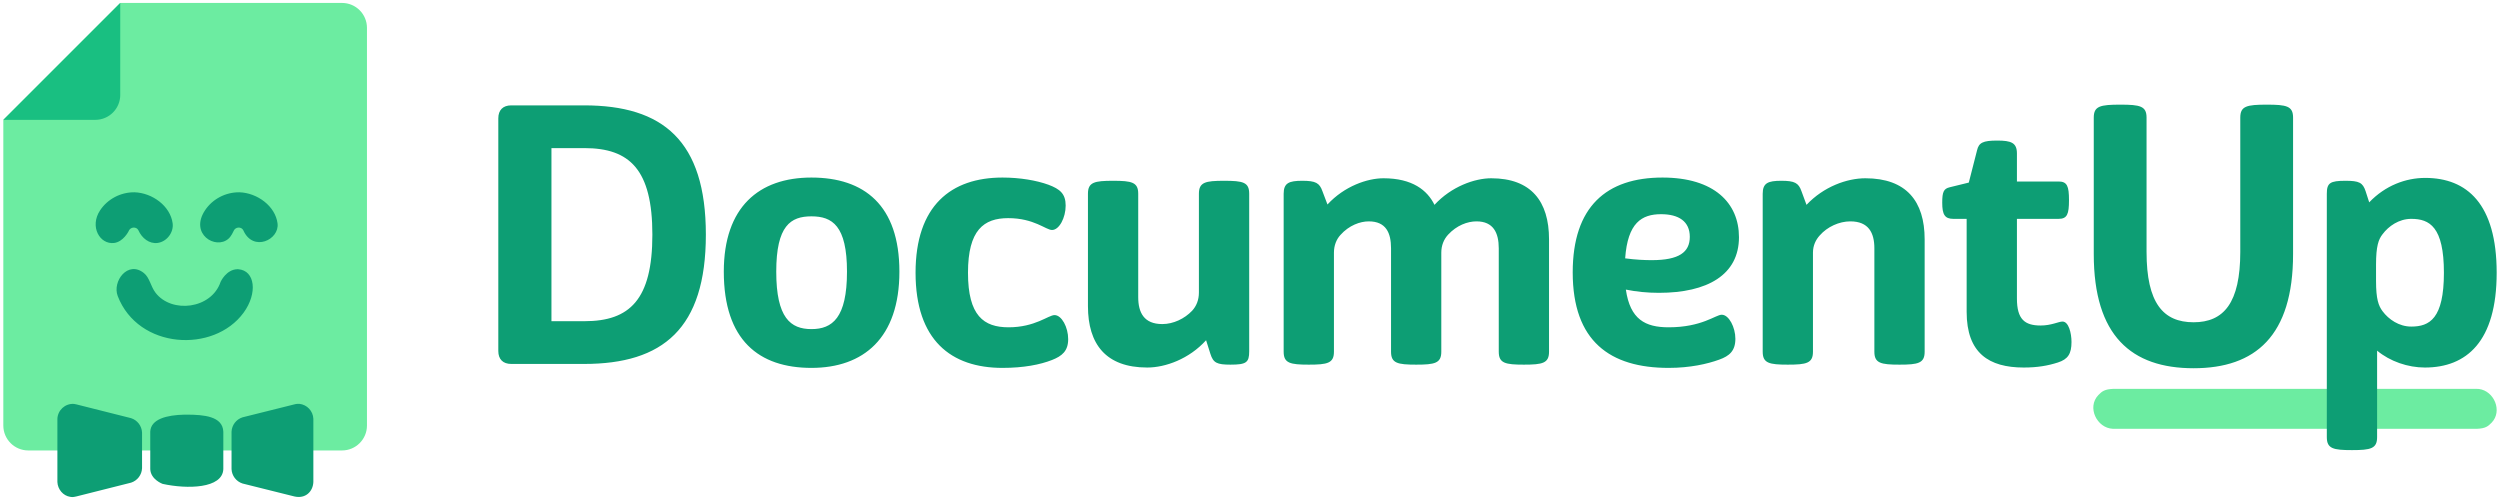
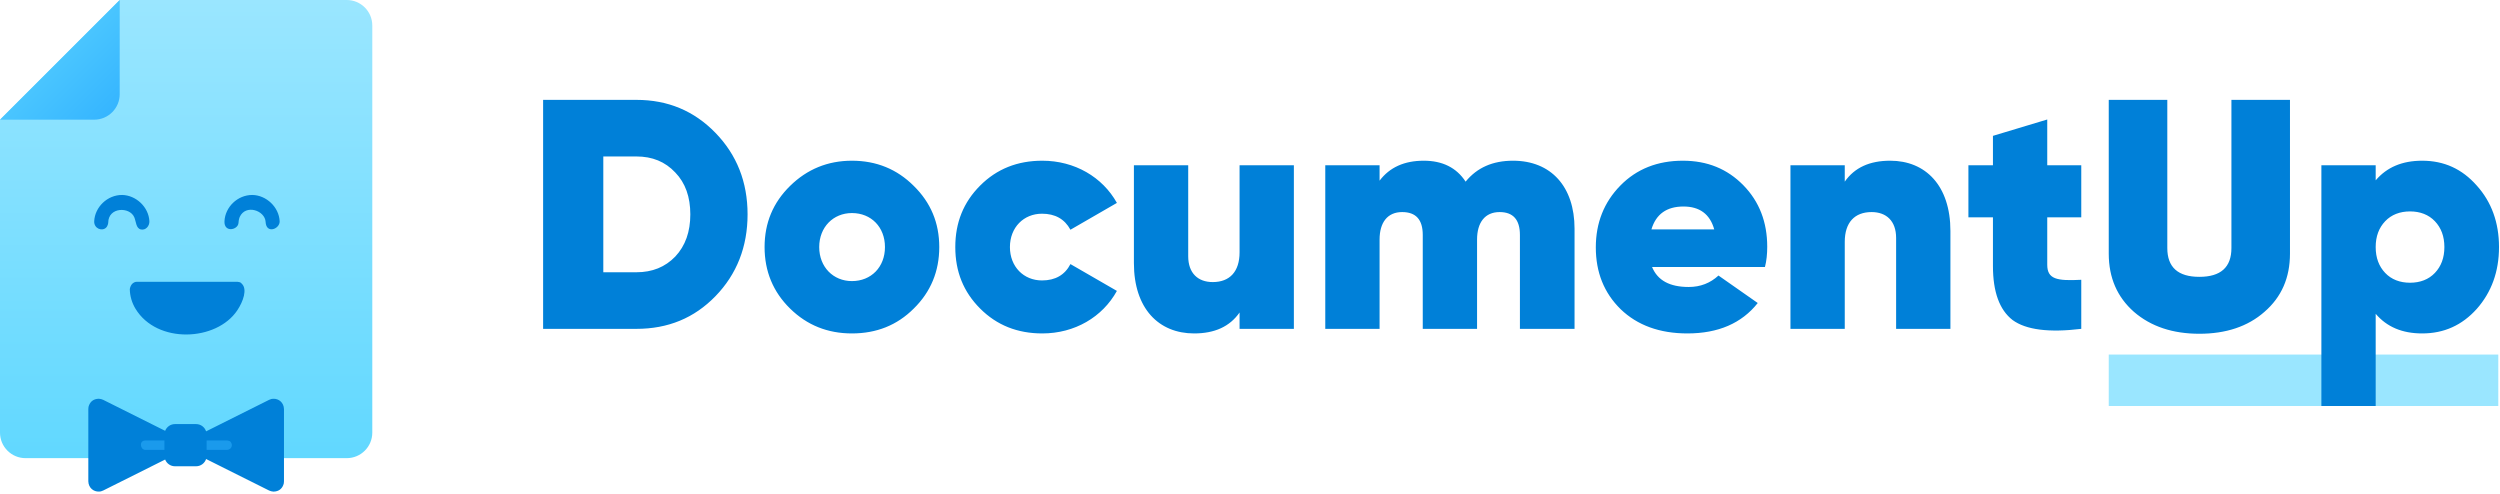
- <svg xmlns="http://www.w3.org/2000/svg" width="250" height="50" viewBox="0 0 250 50" fill-rule="evenodd" clip-rule="evenodd">
-   <path d="M247.904 38.898c1.519.206 2.363 2.215 1.263 3.365-.361.378-.641.58-1.441.616h-36.448c-1.585-.07-2.613-2.149-1.442-3.372.361-.378.64-.581 1.442-.617h36.448l.178.008zm-213.701-38.604c1.377 0 2.494 1.117 2.494 2.493v39.765c0 1.376-1.117 2.493-2.494 2.493h-31.377c-1.377 0-2.494-1.117-2.494-2.493v-30.567l11.693-11.691h22.178z" fill="#6ceca1" />
-   <path d="M12.025 9.492c-.001 1.376-1.118 2.493-2.495 2.493h-9.198l11.693-11.691-.001 9.198h.001z" fill="#19bf81" />
-   <path d="M242.521 17.791c-1.939 0-3.985.754-5.601 2.443l-.359-1.114c-.287-.862-.648-1.042-2.012-1.042-1.544 0-1.867.216-1.867 1.293v24.347c0 1.149.646 1.293 2.513 1.293 1.869 0 2.515-.144 2.515-1.293v-8.654c1.293 1.078 3.088 1.689 4.775 1.689 4.166 0 7.182-2.587 7.182-9.48 0-6.895-2.981-9.482-7.146-9.482zm-23.162 19.033c6.177 0 9.948-3.232 9.948-11.42v-13.645c0-1.15-.646-1.294-2.621-1.294-2.012 0-2.658.144-2.658 1.294v13.43c0 5.1-1.652 7.038-4.669 7.038-3.052 0-4.704-1.938-4.704-7.038v-13.43c0-1.15-.646-1.294-2.621-1.294-2.012 0-2.658.144-2.658 1.294v13.645c0 8.188 3.771 11.42 9.983 11.42zm-138.218-.035c5.207 0 8.799-2.982 8.799-9.624 0-6.644-3.52-9.41-8.799-9.41-5.242 0-8.761 2.946-8.761 9.41 0 6.858 3.519 9.624 8.761 9.624zm19.105 0c-5.136 0-8.69-2.766-8.69-9.516 0-6.716 3.556-9.518 8.69-9.518 1.761 0 3.412.288 4.597.718 1.149.431 1.723.898 1.723 2.084 0 1.221-.646 2.442-1.364 2.442-.61 0-1.795-1.185-4.382-1.185-2.441 0-4.021 1.185-4.021 5.459 0 4.308 1.58 5.457 4.057 5.457 2.659 0 3.987-1.221 4.597-1.221.718 0 1.365 1.221 1.365 2.406s-.611 1.687-1.616 2.084c-1.185.466-2.836.79-4.956.79zm71.928-5.316c.718 0 1.364 1.257 1.364 2.406 0 1.221-.61 1.723-1.615 2.084-1.185.431-2.91.826-5.064.826-5.852 0-9.588-2.659-9.588-9.552 0-6.572 3.375-9.482 8.978-9.482 5.17 0 7.648 2.551 7.648 5.962 0 3.771-3.159 5.566-8.007 5.566-1.149 0-2.227-.107-3.304-.323.43 2.98 1.939 3.77 4.273 3.77 3.34 0 4.703-1.257 5.314-1.257h.001zm23.164-9.587c-.863 0-1.115-.431-1.115-1.616 0-1.079.144-1.402.754-1.545l1.903-.467.826-3.231c.18-.754.576-.97 2.012-.97 1.4 0 1.975.216 1.975 1.293v2.8h4.165c.861 0 1.041.467 1.041 1.867 0 1.402-.18 1.869-1.041 1.869h-4.165v7.972c0 2.082.79 2.693 2.369 2.693 1.078 0 1.796-.395 2.191-.395.611 0 .897 1.149.897 2.046 0 1.185-.359 1.725-1.364 2.048-1.006.323-2.047.503-3.411.503-3.483 0-5.71-1.438-5.71-5.567v-9.3h-1.329.002zm-72.934-3.808c-1.867 0-2.513.144-2.513 1.293v9.876c0 .754-.251 1.365-.682 1.831-.754.79-1.867 1.329-2.98 1.329-1.832 0-2.407-1.149-2.407-2.693v-10.343c0-1.149-.647-1.293-2.514-1.293-1.867 0-2.513.144-2.513 1.293v11.241c0 3.806 1.795 6.141 5.926 6.141 1.831 0 4.2-.862 5.888-2.73l.431 1.364c.287.899.646 1.078 2.01 1.078 1.582 0 1.869-.215 1.869-1.329v-15.765c0-1.149-.611-1.293-2.515-1.293zm26.718-.251c3.986.001 5.781 2.299 5.781 6.105v11.24c0 1.15-.646 1.293-2.513 1.293-1.868 0-2.514-.143-2.514-1.293v-10.342c0-1.544-.538-2.693-2.227-2.693-.898 0-1.975.395-2.837 1.328-.43.467-.682 1.078-.682 1.796v9.911c0 1.15-.646 1.293-2.513 1.293s-2.513-.143-2.513-1.293v-10.342c0-1.544-.504-2.693-2.228-2.693-.861 0-1.975.395-2.836 1.364-.395.431-.646 1.042-.646 1.76v9.911c0 1.15-.647 1.293-2.515 1.293-1.867 0-2.513-.143-2.513-1.293v-15.801c0-1.077.538-1.293 1.867-1.293 1.328 0 1.723.216 2.01 1.042l.504 1.329c1.688-1.832 3.986-2.622 5.601-2.622 2.874 0 4.382 1.185 5.1 2.658 1.688-1.832 4.021-2.658 5.674-2.658zm37.418 0c4.094.001 5.925 2.299 5.925 6.105v11.24c0 1.15-.646 1.293-2.513 1.293-1.868 0-2.515-.143-2.515-1.293v-10.342c0-1.544-.574-2.693-2.405-2.693-1.113 0-2.298.539-3.053 1.4-.395.431-.683 1.006-.683 1.724v9.911c0 1.15-.646 1.293-2.513 1.293s-2.513-.143-2.513-1.293v-15.801c0-1.077.538-1.293 1.867-1.293 1.328 0 1.723.216 2.01 1.042l.503 1.365c1.724-1.832 4.059-2.658 5.89-2.658zm-128.127-7.29c7.865 0 12.173 3.52 12.173 12.928 0 9.409-4.308 12.929-12.173 12.929h-7.289c-.826 0-1.293-.467-1.293-1.294v-23.269c0-.826.467-1.294 1.293-1.294h7.289zm22.731 22.373c2.083 0 3.555-1.113 3.555-5.745 0-4.597-1.472-5.531-3.555-5.531s-3.519.934-3.519 5.531c0 4.632 1.436 5.745 3.519 5.745zm159.98-.252c-1.221 0-2.262-.718-2.874-1.544-.395-.538-.646-1.184-.646-3.016v-1.651c0-1.833.251-2.515.646-3.017.612-.826 1.653-1.544 2.874-1.544 1.831 0 3.267.79 3.267 5.387 0 4.595-1.436 5.385-3.267 5.385zm-182.675-.538c4.524 0 6.788-2.155 6.788-8.655s-2.264-8.654-6.788-8.654h-3.304v17.309h3.304zm107.659-10.701c1.759 0 2.872.718 2.872 2.262s-1.077 2.334-3.806 2.334c-.682 0-1.581-.036-2.658-.18.251-3.554 1.653-4.416 3.592-4.416zm-158.72 18.972l.246.046 5.475 1.379c.63.204 1.069.778 1.096 1.442v3.565c-.027.661-.464 1.238-1.096 1.442l-5.475 1.38c-.373.086-.445.064-.619.037-.701-.104-1.245-.748-1.276-1.48v-6.323c.036-.854.764-1.543 1.649-1.488zm22.551-.007c.771.084 1.365.722 1.397 1.494v6.325c-.04.955-.79 1.699-1.893 1.443l-5.192-1.296c-.631-.204-1.07-.778-1.097-1.443v-3.733c.027-.662.466-1.239 1.097-1.441l5.192-1.297c.086-.02.177-.058.496-.052zm-11.205 1.08c1.633.013 3.533.149 3.598 1.704v3.746c-.081 1.95-3.622 2.014-6.071 1.474 0 0-1.191-.427-1.235-1.474v-3.746c.054-1.269 1.665-1.664 3.413-1.703l.295-.001zm5.089-14.541c1.689.12 1.963 2.396.531 4.354-2.976 4.062-10.527 3.664-12.582-1.673-.565-1.471 1.018-3.591 2.622-2.295.571.458.672 1.324 1.156 1.96 1.607 2.106 5.6 1.645 6.515-1.093 0 0 .555-1.227 1.674-1.256l.084.003zm-10.375-7.694c1.787.054 3.592 1.379 3.817 3.107.117.905-.582 1.838-1.51 1.958-.828.108-1.565-.476-1.913-1.261-.179-.384-.821-.392-1 .125 0 0-.526 1.027-1.43 1.139-1.427.175-2.48-1.631-1.404-3.261.743-1.125 2.05-1.822 3.44-1.807zm10.489 0c1.789.054 3.593 1.379 3.817 3.107.213 1.64-2.447 2.898-3.422.697-.179-.384-.821-.392-1 .125 0 0-.199.463-.49.718-1.28 1.12-3.906-.473-2.343-2.84.742-1.125 2.049-1.822 3.438-1.807z" fill="#0d9e74" />
+ <svg xmlns="http://www.w3.org/2000/svg" width="400" height="79" viewBox="0 0 800 158" fill-rule="evenodd" clip-rule="evenodd">
+   <path d="M110.963 0c4.511 0 8.171 3.659 8.171 8.167v130.273c0 4.508-3.66 8.167-8.171 8.167h-102.793c-4.511 0-8.17-3.659-8.17-8.167v-100.14l38.307-38.3h72.656z" fill="url(#a)" />
+   <path d="M38.307 30.133c-.003 4.508-3.663 8.167-8.174 8.167h-30.133l38.307-38.3-.003 30.133h.003z" fill="url(#b)" />
+   <path fill="#9ae6ff" d="M674.799 113.457h124.656v16.463h-124.656z" />
+   <path d="M52.846 147.054l-19.824 9.911c-.636.298-.88.324-1.318.344-1.78.083-3.389-1.226-3.442-3.286v-23.131c.016-.632.082-.823.217-1.175.475-1.242 1.482-2.064 3.053-2.114l.172.003c.458.033.901.148 1.318.344l19.824 9.911c.49-1.259 1.715-2.153 3.147-2.153h6.75c1.495 0 2.765.974 3.207 2.323l20.161-10.081c.637-.298.881-.323 1.319-.344 1.78-.082 3.388 1.227 3.442 3.286v23.131c-.016.633-.082.823-.217 1.175-.475 1.243-1.482 2.065-3.053 2.115l-.172-.004c-.459-.033-.901-.148-1.319-.343l-20.161-10.081c-.442 1.348-1.712 2.323-3.207 2.323h-6.75c-1.433 0-2.658-.894-3.147-2.154zm707.373-17.134h-17.377v-77.027h17.377v4.815c3.559-4.187 8.479-6.28 14.864-6.28 7.014 0 12.772 2.617 17.482 7.955 4.711 5.234 7.118 11.829 7.118 19.68 0 7.851-2.407 14.446-7.118 19.785-4.71 5.234-10.468 7.851-17.482 7.851-6.385 0-11.305-2.093-14.864-6.281v29.502zm-684.226-39.743c1.051.119 1.042.296 1.365.597 1.869 1.741.468 5.683-1.412 8.51-6.626 9.965-25.702 10.874-32.587-.483-1.144-1.888-1.794-4.074-1.821-6.282 0 0 .253-2.274 2.249-2.348h32.038l.168.006zm617.544-58.22v47.42c0 6.177 3.455 9.212 10.259 9.212s10.259-3.035 10.259-9.212v-47.42h18.737v49.2c0 7.746-2.721 13.923-8.165 18.633-5.338 4.711-12.352 7.014-20.831 7.014s-15.493-2.303-20.936-7.014c-5.339-4.71-8.061-10.887-8.061-18.633v-49.2h18.738zm-128.757 53.492c.523-1.989.732-4.187.732-6.49 0-7.851-2.512-14.446-7.641-19.68-5.13-5.234-11.515-7.851-19.366-7.851-8.061 0-14.76 2.617-19.994 7.955-5.234 5.339-7.851 11.934-7.851 19.785 0 7.956 2.617 14.551 7.955 19.785 5.339 5.129 12.457 7.746 21.355 7.746 9.84 0 17.377-3.245 22.507-9.735l-12.562-8.793c-2.617 2.407-5.758 3.663-9.526 3.663-6.072 0-9.945-2.093-11.724-6.385h36.115zm-292.165 21.25c7.851 0 14.446-2.617 19.785-7.956 5.443-5.338 8.165-11.933 8.165-19.68 0-7.746-2.722-14.236-8.165-19.575-5.339-5.339-11.934-8.06-19.785-8.06-7.746 0-14.341 2.721-19.784 8.06-5.444 5.339-8.166 11.829-8.166 19.575 0 7.747 2.722 14.342 8.166 19.68 5.443 5.339 12.038 7.956 19.784 7.956zm60.924 0c10.364 0 19.262-5.234 23.868-13.608l-14.865-8.584c-1.78 3.454-4.815 5.234-9.107 5.234-5.862 0-10.259-4.397-10.259-10.678 0-6.28 4.397-10.677 10.259-10.677 4.187 0 7.223 1.675 9.107 5.129l14.865-8.584c-4.606-8.269-13.504-13.503-23.868-13.503-7.955 0-14.55 2.617-19.889 7.955-5.339 5.339-7.956 11.829-7.956 19.68 0 7.851 2.617 14.342 7.956 19.68 5.339 5.339 11.934 7.956 19.889 7.956zm80.5-1.465h-17.377v-5.234c-3.14 4.501-7.956 6.699-14.551 6.699-11.305 0-19.261-7.956-19.261-22.506v-31.3h17.377v29.101c0 5.444 3.141 8.27 7.851 8.27 5.444 0 8.584-3.35 8.584-9.526v-27.845h17.377v52.341zm241.08-52.341h10.887v16.644h-10.887v15.179c0 4.606 3.036 5.234 10.887 4.815v15.703c-10.363 1.256-17.691.314-21.983-2.827-4.187-3.245-6.281-9.002-6.281-17.272v-15.598h-7.851v-16.644h7.851v-9.421l17.377-5.234v14.655zm-451.488 52.341h-29.835v-73.277h29.835c10.154 0 18.528 3.559 25.332 10.573 6.805 7.013 10.259 15.702 10.259 26.065 0 10.364-3.454 19.157-10.259 26.17-6.804 7.014-15.178 10.469-25.332 10.469zm237.834 0h-17.377v-52.341h17.377v4.92c3.246-4.292 7.956-6.385 14.132-6.385 5.967 0 10.468 2.198 13.4 6.699 3.663-4.501 8.688-6.699 15.178-6.699 12.143 0 19.68 8.269 19.68 21.773v32.033h-17.481v-30.044c0-4.92-2.199-7.327-6.491-7.327-4.71 0-7.223 3.349-7.223 8.793v28.578h-17.377v-30.044c0-4.92-2.198-7.327-6.595-7.327-4.71 0-7.223 3.349-7.223 8.793v28.578zm148.857 0h-17.377v-52.341h17.377v5.234c3.14-4.501 7.955-6.699 14.55-6.699 11.306 0 19.262 7.955 19.262 22.506v31.3h-17.377v-29.102c0-5.443-3.141-8.269-7.851-8.269-5.444 0-8.584 3.349-8.584 9.525v27.846zm172.933-17.901c-1.989-2.093-3.036-4.815-3.036-8.27 0-3.454 1.047-6.176 3.036-8.269 1.988-2.094 4.71-3.141 7.955-3.141s5.967 1.047 7.956 3.141c1.989 2.093 3.036 4.815 3.036 8.269 0 3.455-1.047 6.177-3.036 8.27-1.989 2.094-4.711 3.141-7.956 3.141s-5.967-1.047-7.955-3.141zm-490.64 2.617c-5.967 0-10.468-4.501-10.468-10.887 0-6.385 4.501-10.886 10.468-10.886 6.176 0 10.573 4.501 10.573 10.886 0 6.386-4.397 10.887-10.573 10.887zm-68.984-39.883h-10.573v37.057h10.573c5.129 0 9.211-1.675 12.457-5.025 3.245-3.454 4.815-7.956 4.815-13.504 0-5.548-1.57-10.049-4.815-13.399-3.246-3.454-7.328-5.129-12.457-5.129zm-164.543 12.321c4.446.084 8.487 3.863 8.716 8.387.076 1.492-1.135 2.991-2.71 2.653-1.595-.342-1.523-2.479-2.119-3.889-1.458-3.449-8.309-3.315-8.341 1.703 0 0-.055 1.025-.728 1.643-1.337 1.228-3.877.197-3.761-2.11.229-4.508 4.207-8.417 8.943-8.387zm509.466 11.023c-1.361-4.92-4.711-7.328-9.84-7.328-5.339 0-8.793 2.408-10.259 7.328h20.099zm-467.78-11.023c4.448.084 8.487 3.863 8.716 8.387.126 2.489-4.317 4.231-4.495.228-.209-3.665-6.391-5.766-8.293-1.56-.333.737-.386 1.908-.386 1.908-.179 2.274-4.676 3.192-4.485-.576.229-4.52 4.188-8.417 8.943-8.387z" fill="#0080d8" />
+   <path d="M52.618 143.958h-6.173c-1.572-.065-2.037-2.916 0-3h6.173v3zm20.071 0h-6.571v-3h6.571l.124.005c.921.115 1.084.514 1.25.892.391.893-.132 2.009-1.374 2.103z" fill="#1a9aec" />
+   <defs>
+     <linearGradient id="a" x2="1" gradientUnits="userSpaceOnUse" gradientTransform="matrix(0 146.607 -146.607 0 101.571 0)">
+       <stop offset="0" stop-color="#9ae6ff" />
+       <stop offset="1" stop-color="#61d8ff" />
+     </linearGradient>
+     <linearGradient id="b" x2="1" gradientUnits="userSpaceOnUse" gradientTransform="matrix(37.148 37.148 -37.148 37.148 0 0)">
+       <stop offset="0" stop-color="#61d8ff" />
+       <stop offset="1" stop-color="#34b4ff" />
+     </linearGradient>
+   </defs>
</svg>
